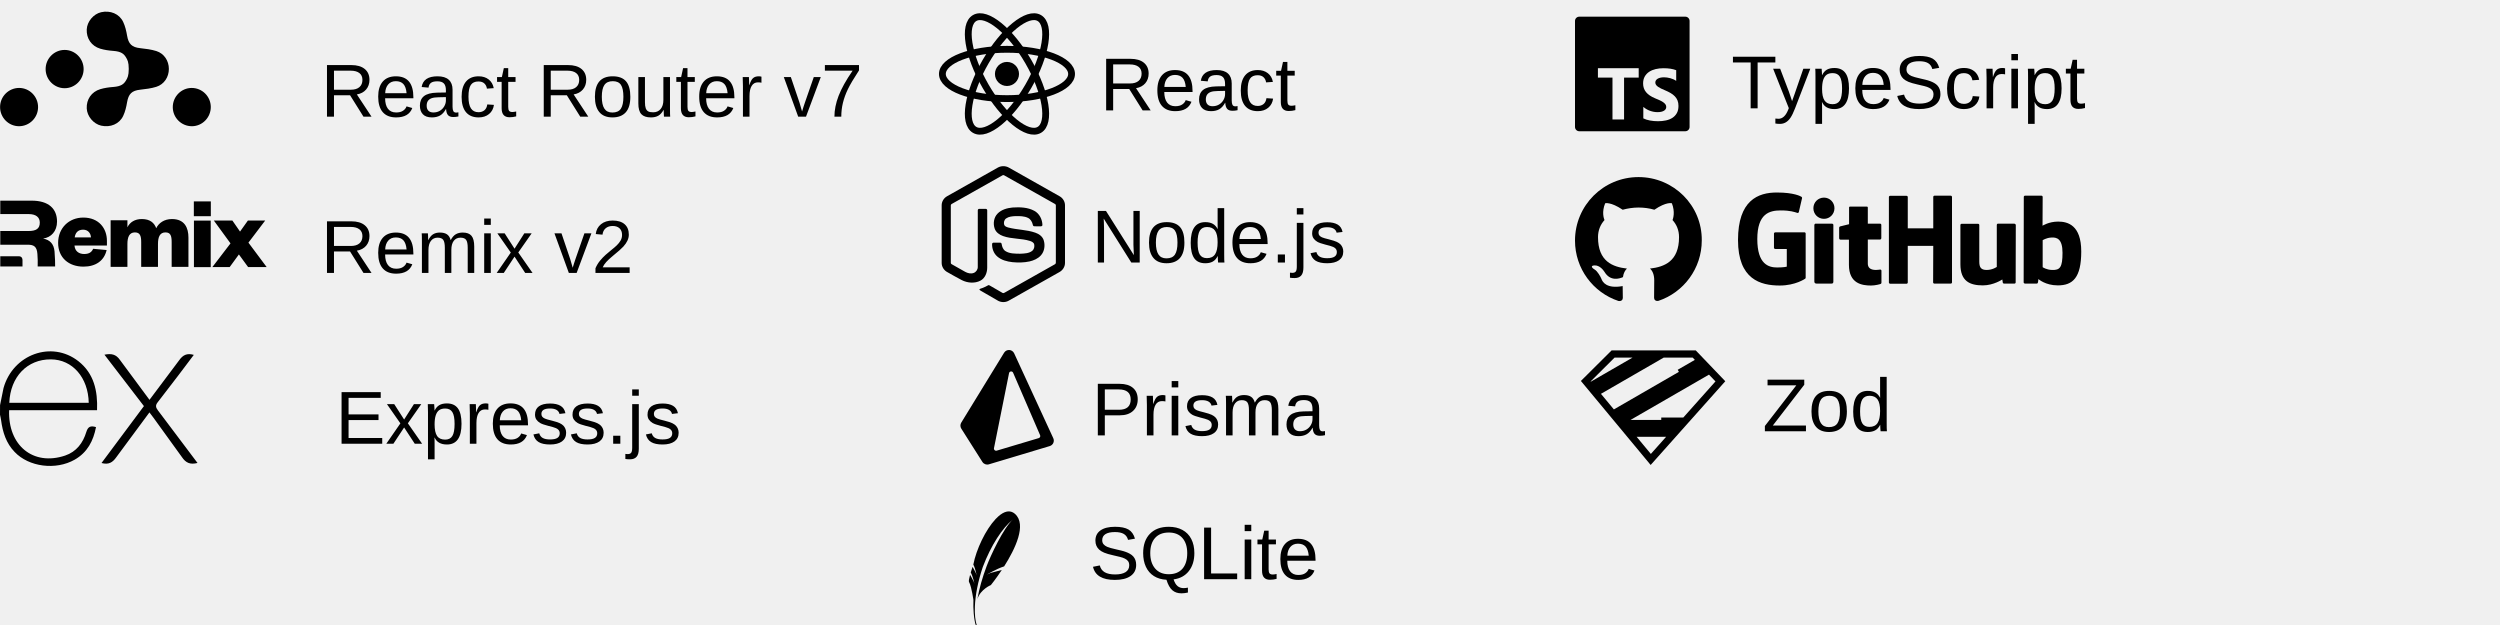
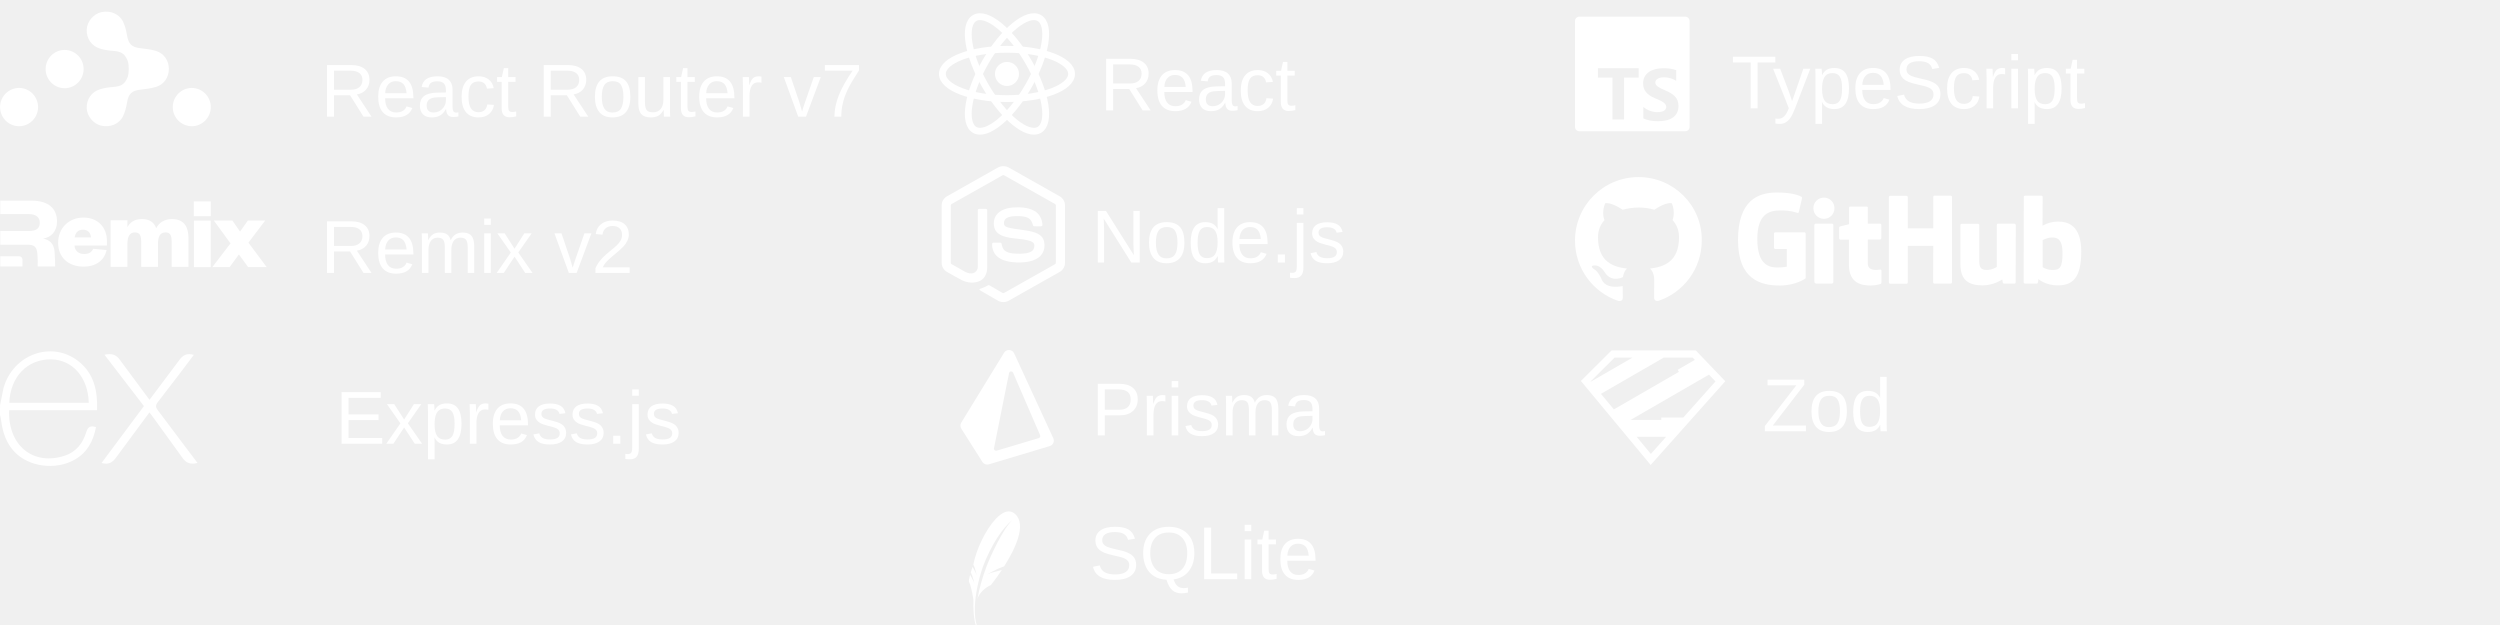
<svg xmlns="http://www.w3.org/2000/svg" width="1200" height="300" viewBox="0 0 1200 300">
  <g id="zod-dark">
-     <path id="Path" fill="#000000" stroke="none" d="M 813.951 168.184 L 828.135 182.995 L 794.987 220.186 L 792.316 223.184 L 758.83 182.859 L 773.58 168.184 Z M 763.606 183.2 L 783.63 171.64 L 775.004 171.64 L 763.505 183.082 Z M 798.597 171.64 L 768.454 189.042 L 774.66 196.515 L 805.874 178.493 L 805.296 177.494 L 813.529 172.741 L 812.475 171.64 Z M 820.313 179.824 L 782.674 201.557 L 797.404 201.557 L 797.404 200.402 L 807.993 200.402 L 823.431 183.082 Z M 799.726 209.678 L 785.593 209.678 L 792.408 217.888 Z" />
-     <text id="Zod" xml:space="preserve" x="846" y="207" font-family="Arial" font-size="36" fill="#000000">Zod</text>
+     <path id="Path" fill="#ffffff" stroke="none" d="M 813.951 168.184 L 828.135 182.995 L 794.987 220.186 L 792.316 223.184 L 758.83 182.859 L 773.58 168.184 Z M 763.606 183.2 L 783.63 171.64 L 775.004 171.64 L 763.505 183.082 Z M 798.597 171.64 L 768.454 189.042 L 774.66 196.515 L 805.874 178.493 L 805.296 177.494 L 813.529 172.741 L 812.475 171.64 Z M 820.313 179.824 L 782.674 201.557 L 797.404 201.557 L 797.404 200.402 L 807.993 200.402 L 823.431 183.082 Z M 799.726 209.678 L 785.593 209.678 L 792.408 217.888 Z" />
+     <text id="Zod" xml:space="preserve" x="846" y="207" font-family="Arial" font-size="36" fill="#ffffff">Zod</text>
  </g>
  <g id="nodejs-dark">
-     <path id="path1" fill="#000000" stroke="none" d="M 478.929 80.459 C 480.547 79.533 482.654 79.529 484.27 80.459 C 492.401 85.053 500.534 89.641 508.664 94.237 C 510.193 95.099 511.215 96.801 511.2 98.563 L 511.2 126.204 C 511.212 128.039 510.087 129.782 508.474 130.623 C 500.37 135.192 492.27 139.767 484.167 144.336 C 482.517 145.28 480.367 145.208 478.768 144.186 C 476.338 142.778 473.904 141.376 471.474 139.969 C 470.978 139.673 470.418 139.437 470.067 138.956 C 470.377 138.538 470.931 138.486 471.382 138.304 C 472.396 137.981 473.327 137.464 474.259 136.961 C 474.494 136.8 474.782 136.862 475.008 137.007 C 477.086 138.197 479.145 139.423 481.23 140.603 C 481.675 140.86 482.125 140.518 482.505 140.307 C 490.457 135.812 498.42 131.334 506.372 126.839 C 506.662 126.693 506.834 126.385 506.805 126.061 C 506.811 116.943 506.806 107.823 506.808 98.704 C 506.838 98.34 506.633 97.998 506.298 97.852 C 498.222 93.303 490.15 88.748 482.076 84.199 C 481.789 84.002 481.411 84.001 481.125 84.197 C 473.049 88.748 464.979 93.308 456.904 97.856 C 456.574 98.006 456.353 98.337 456.392 98.704 C 456.393 107.823 456.393 116.943 456.392 126.062 C 456.364 126.385 456.539 126.691 456.831 126.83 C 458.986 128.052 461.144 129.266 463.3 130.483 C 464.514 131.137 466.006 131.525 467.344 131.024 C 468.525 130.6 469.354 129.395 469.331 128.141 C 469.342 119.077 469.325 110.01 469.339 100.946 C 469.309 100.543 469.692 100.211 470.083 100.249 C 471.118 100.242 472.154 100.235 473.19 100.252 C 473.622 100.242 473.92 100.676 473.866 101.08 C 473.862 110.203 473.877 119.326 473.86 128.449 C 473.862 130.88 472.863 133.526 470.614 134.715 C 467.844 136.15 464.419 135.846 461.682 134.47 C 459.313 133.287 457.052 131.891 454.724 130.624 C 453.107 129.787 451.989 128.038 452 126.205 L 452 98.563 C 451.983 96.764 453.046 95.031 454.623 94.183 C 462.726 89.609 470.828 85.034 478.93 80.459" />
-     <path id="path2" fill="#000000" stroke="none" d="M 485.998 99.607 C 489.532 99.379 493.315 99.471 496.495 101.213 C 498.957 102.547 500.323 105.347 500.366 108.082 C 500.297 108.451 499.912 108.655 499.559 108.63 C 498.534 108.628 497.508 108.643 496.483 108.623 C 496.048 108.639 495.795 108.238 495.74 107.853 C 495.446 106.545 494.732 105.248 493.5 104.617 C 491.61 103.67 489.416 103.718 487.355 103.738 C 485.849 103.818 484.23 103.948 482.955 104.833 C 481.977 105.504 481.678 106.858 482.028 107.948 C 482.358 108.731 483.261 108.983 484 109.216 C 488.26 110.33 492.773 110.219 496.95 111.685 C 498.679 112.282 500.372 113.444 500.963 115.255 C 501.738 117.682 501.398 120.583 499.672 122.532 C 498.272 124.135 496.232 125.007 494.198 125.482 C 491.491 126.085 488.683 126.1 485.935 125.833 C 483.35 125.538 480.661 124.859 478.666 123.098 C 476.961 121.617 476.127 119.309 476.21 117.082 C 476.23 116.705 476.605 116.443 476.965 116.474 C 477.998 116.466 479.03 116.463 480.062 116.476 C 480.475 116.446 480.781 116.802 480.802 117.191 C 480.992 118.438 481.461 119.747 482.549 120.486 C 484.647 121.84 487.28 121.748 489.683 121.785 C 491.674 121.697 493.909 121.671 495.533 120.355 C 496.39 119.604 496.644 118.349 496.412 117.268 C 496.162 116.356 495.207 115.931 494.388 115.654 C 490.184 114.323 485.62 114.806 481.457 113.302 C 479.767 112.705 478.132 111.575 477.482 109.838 C 476.576 107.381 476.992 104.341 478.899 102.458 C 480.76 100.586 483.445 99.864 485.998 99.606" />
-     <text id="Nodejs" xml:space="preserve" x="524" y="126" font-family="Arial" font-size="36" fill="#000000">Node.js</text>
+     <path id="path1" fill="#ffffff" stroke="none" d="M 478.929 80.459 C 480.547 79.533 482.654 79.529 484.27 80.459 C 492.401 85.053 500.534 89.641 508.664 94.237 C 510.193 95.099 511.215 96.801 511.2 98.563 L 511.2 126.204 C 511.212 128.039 510.087 129.782 508.474 130.623 C 500.37 135.192 492.27 139.767 484.167 144.336 C 482.517 145.28 480.367 145.208 478.768 144.186 C 476.338 142.778 473.904 141.376 471.474 139.969 C 470.978 139.673 470.418 139.437 470.067 138.956 C 470.377 138.538 470.931 138.486 471.382 138.304 C 472.396 137.981 473.327 137.464 474.259 136.961 C 474.494 136.8 474.782 136.862 475.008 137.007 C 477.086 138.197 479.145 139.423 481.23 140.603 C 481.675 140.86 482.125 140.518 482.505 140.307 C 490.457 135.812 498.42 131.334 506.372 126.839 C 506.662 126.693 506.834 126.385 506.805 126.061 C 506.811 116.943 506.806 107.823 506.808 98.704 C 506.838 98.34 506.633 97.998 506.298 97.852 C 498.222 93.303 490.15 88.748 482.076 84.199 C 481.789 84.002 481.411 84.001 481.125 84.197 C 473.049 88.748 464.979 93.308 456.904 97.856 C 456.574 98.006 456.353 98.337 456.392 98.704 C 456.393 107.823 456.393 116.943 456.392 126.062 C 456.364 126.385 456.539 126.691 456.831 126.83 C 458.986 128.052 461.144 129.266 463.3 130.483 C 464.514 131.137 466.006 131.525 467.344 131.024 C 468.525 130.6 469.354 129.395 469.331 128.141 C 469.342 119.077 469.325 110.01 469.339 100.946 C 469.309 100.543 469.692 100.211 470.083 100.249 C 471.118 100.242 472.154 100.235 473.19 100.252 C 473.622 100.242 473.92 100.676 473.866 101.08 C 473.862 110.203 473.877 119.326 473.86 128.449 C 473.862 130.88 472.863 133.526 470.614 134.715 C 467.844 136.15 464.419 135.846 461.682 134.47 C 459.313 133.287 457.052 131.891 454.724 130.624 C 453.107 129.787 451.989 128.038 452 126.205 L 452 98.563 C 451.983 96.764 453.046 95.031 454.623 94.183 C 462.726 89.609 470.828 85.034 478.93 80.459" />
+     <path id="path2" fill="#ffffff" stroke="none" d="M 485.998 99.607 C 489.532 99.379 493.315 99.471 496.495 101.213 C 498.957 102.547 500.323 105.347 500.366 108.082 C 500.297 108.451 499.912 108.655 499.559 108.63 C 498.534 108.628 497.508 108.643 496.483 108.623 C 496.048 108.639 495.795 108.238 495.74 107.853 C 495.446 106.545 494.732 105.248 493.5 104.617 C 491.61 103.67 489.416 103.718 487.355 103.738 C 485.849 103.818 484.23 103.948 482.955 104.833 C 481.977 105.504 481.678 106.858 482.028 107.948 C 482.358 108.731 483.261 108.983 484 109.216 C 488.26 110.33 492.773 110.219 496.95 111.685 C 498.679 112.282 500.372 113.444 500.963 115.255 C 501.738 117.682 501.398 120.583 499.672 122.532 C 498.272 124.135 496.232 125.007 494.198 125.482 C 491.491 126.085 488.683 126.1 485.935 125.833 C 483.35 125.538 480.661 124.859 478.666 123.098 C 476.961 121.617 476.127 119.309 476.21 117.082 C 476.23 116.705 476.605 116.443 476.965 116.474 C 477.998 116.466 479.03 116.463 480.062 116.476 C 480.475 116.446 480.781 116.802 480.802 117.191 C 480.992 118.438 481.461 119.747 482.549 120.486 C 484.647 121.84 487.28 121.748 489.683 121.785 C 491.674 121.697 493.909 121.671 495.533 120.355 C 496.39 119.604 496.644 118.349 496.412 117.268 C 496.162 116.356 495.207 115.931 494.388 115.654 C 490.184 114.323 485.62 114.806 481.457 113.302 C 479.767 112.705 478.132 111.575 477.482 109.838 C 476.576 107.381 476.992 104.341 478.899 102.458 C 480.76 100.586 483.445 99.864 485.998 99.606" />
+     <text id="Nodejs" xml:space="preserve" x="524" y="126" font-family="Arial" font-size="36" fill="#ffffff">Node.js</text>
  </g>
  <g id="expressjs-dark">
-     <path id="path3" fill="#000000" stroke="none" d="M 94.803 222.223 C 91.355 223.101 89.222 222.261 87.307 219.386 L 73.698 200.558 L 71.731 197.951 L 55.837 219.451 C 54.019 222.039 52.116 223.165 48.727 222.246 L 69.081 194.927 L 50.13 170.25 C 53.389 169.616 55.641 169.938 57.641 172.857 L 71.756 191.92 L 85.976 172.959 C 87.799 170.371 89.758 169.389 93.028 170.341 L 85.681 180.084 L 75.726 193.045 C 74.541 194.527 74.704 195.538 75.793 196.97 Z M 0.022 194.471 L 1.688 186.28 C 6.222 170.075 24.797 163.342 37.606 173.356 C 45.094 179.243 46.954 187.576 46.583 196.908 L 4.385 196.908 C 3.751 213.706 15.842 223.845 31.255 218.671 C 36.662 216.853 39.846 212.62 41.439 207.325 C 42.25 204.67 43.587 204.255 46.083 205.014 C 44.809 211.639 41.935 217.172 35.863 220.635 C 26.789 225.818 13.835 224.141 7.021 216.938 C 2.963 212.758 1.286 207.462 0.534 201.796 C 0.415 200.859 0.178 199.967 -0 199.07 C 0.015 197.537 0.022 196.004 0.022 194.471 M 4.462 193.345 L 42.595 193.345 C 42.346 181.199 34.784 172.57 24.45 172.496 C 13.102 172.408 4.955 180.829 4.462 193.345 M 4.462 193.345" />
-     <text id="Expressjs" xml:space="preserve" x="161" y="213" font-family="Arial" font-size="36" fill="#000000">Express.js</text>
+     <path id="path3" fill="#ffffff" stroke="none" d="M 94.803 222.223 C 91.355 223.101 89.222 222.261 87.307 219.386 L 73.698 200.558 L 71.731 197.951 L 55.837 219.451 C 54.019 222.039 52.116 223.165 48.727 222.246 L 69.081 194.927 L 50.13 170.25 C 53.389 169.616 55.641 169.938 57.641 172.857 L 71.756 191.92 L 85.976 172.959 C 87.799 170.371 89.758 169.389 93.028 170.341 L 85.681 180.084 L 75.726 193.045 C 74.541 194.527 74.704 195.538 75.793 196.97 Z M 0.022 194.471 L 1.688 186.28 C 6.222 170.075 24.797 163.342 37.606 173.356 C 45.094 179.243 46.954 187.576 46.583 196.908 L 4.385 196.908 C 3.751 213.706 15.842 223.845 31.255 218.671 C 36.662 216.853 39.846 212.62 41.439 207.325 C 42.25 204.67 43.587 204.255 46.083 205.014 C 44.809 211.639 41.935 217.172 35.863 220.635 C 26.789 225.818 13.835 224.141 7.021 216.938 C 2.963 212.758 1.286 207.462 0.534 201.796 C 0.415 200.859 0.178 199.967 -0 199.07 C 0.015 197.537 0.022 196.004 0.022 194.471 M 4.462 193.345 L 42.595 193.345 C 42.346 181.199 34.784 172.57 24.45 172.496 C 13.102 172.408 4.955 180.829 4.462 193.345 M 4.462 193.345" />
+     <text id="Expressjs" xml:space="preserve" x="161" y="213" font-family="Arial" font-size="36" fill="#ffffff">Express.js</text>
  </g>
  <g id="reactjs-color">
    <g id="reactjs-dark">
      <g id="reactjs">
-         <path id="path4" fill="#000000" stroke="none" d="M 483.35 41.278 C 486.541 41.278 489.128 38.691 489.128 35.5 C 489.128 32.309 486.541 29.722 483.35 29.722 C 480.159 29.722 477.572 32.309 477.572 35.5 C 477.572 38.691 480.159 41.278 483.35 41.278" />
-         <path id="path5" fill="none" stroke="#000000" stroke-width="3.277" d="M 483.35 47.337 C 500.472 47.337 514.353 42.037 514.353 35.5 C 514.353 28.963 500.472 23.662 483.35 23.662 C 466.227 23.662 452.347 28.962 452.347 35.5 C 452.347 42.038 466.227 47.337 483.35 47.337 Z" />
-         <path id="path6" fill="none" stroke="#000000" stroke-width="3.277" d="M 473.098 41.419 C 481.659 56.247 493.19 65.618 498.851 62.349 C 504.514 59.08 502.163 44.41 493.602 29.581 C 485.04 14.753 473.509 5.382 467.848 8.651 C 462.186 11.92 464.537 26.59 473.098 41.419 Z" />
-         <path id="path7" fill="none" stroke="#000000" stroke-width="3.277" d="M 473.098 29.582 C 464.537 44.41 462.186 59.08 467.849 62.35 C 473.51 65.618 485.04 56.247 493.601 41.419 C 502.163 26.59 504.513 11.92 498.851 8.651 C 493.19 5.382 481.659 14.752 473.098 29.581 Z" />
+         <path id="path4" fill="#ffffff" stroke="none" d="M 483.35 41.278 C 486.541 41.278 489.128 38.691 489.128 35.5 C 489.128 32.309 486.541 29.722 483.35 29.722 C 480.159 29.722 477.572 32.309 477.572 35.5 C 477.572 38.691 480.159 41.278 483.35 41.278" />
+         <path id="path5" fill="none" stroke="#ffffff" stroke-width="3.277" d="M 483.35 47.337 C 500.472 47.337 514.353 42.037 514.353 35.5 C 514.353 28.963 500.472 23.662 483.35 23.662 C 466.227 23.662 452.347 28.962 452.347 35.5 C 452.347 42.038 466.227 47.337 483.35 47.337 Z" />
+         <path id="path6" fill="none" stroke="#ffffff" stroke-width="3.277" d="M 473.098 41.419 C 481.659 56.247 493.19 65.618 498.851 62.349 C 504.514 59.08 502.163 44.41 493.602 29.581 C 485.04 14.753 473.509 5.382 467.848 8.651 C 462.186 11.92 464.537 26.59 473.098 41.419 Z" />
+         <path id="path7" fill="none" stroke="#ffffff" stroke-width="3.277" d="M 473.098 29.582 C 464.537 44.41 462.186 59.08 467.849 62.35 C 473.51 65.618 485.04 56.247 493.601 41.419 C 502.163 26.59 504.513 11.92 498.851 8.651 C 493.19 5.382 481.659 14.752 473.098 29.581 Z" />
      </g>
-       <text id="React" xml:space="preserve" x="528" y="53" font-family="Arial" font-size="36" fill="#000000">React</text>
+       <text id="React" xml:space="preserve" x="528" y="53" font-family="Arial" font-size="36" fill="#ffffff">React</text>
    </g>
  </g>
  <g id="reactrouter-color">
    <g id="reactrouter">
-       <path id="path8" fill="#000000" stroke="none" d="M 31.02 42.344 C 25.995 42.344 21.9 38.215 21.9 33.155 C 21.9 28.095 25.996 23.966 31.02 23.966 C 36.045 23.966 40.14 28.094 40.14 33.155 C 40.14 38.212 36.041 42.344 31.02 42.344 M 9.122 60.587 C 4.105 60.577 0.019 56.43 0.034 51.37 C 0.04 46.315 4.133 42.219 9.187 42.209 C 14.208 42.22 18.292 46.366 18.274 51.431 C 18.264 56.482 14.173 60.575 9.122 60.587 M 92.126 60.587 C 87.073 60.597 82.962 56.52 82.933 51.467 C 82.907 46.399 86.974 42.238 91.988 42.213 C 97.038 42.205 101.146 46.28 101.177 51.33 C 101.205 56.394 97.135 60.558 92.125 60.588" />
-       <path id="path9" fill="#000000" stroke="none" d="M 75.031 24.5 C 72.551 23.727 69.902 23.405 67.302 23.123 C 63.283 22.688 61.682 21.121 61.001 17.093 C 60.619 14.845 60.084 12.539 59.112 10.497 C 57.257 6.611 52.912 4.868 48.548 5.862 C 44.862 6.705 41.8 10.373 41.63 14.14 C 41.435 18.434 43.893 22.104 48.115 23.369 C 50.121 23.973 52.254 24.272 54.347 24.428 C 58.19 24.706 59.473 25.852 60.51 27.602 C 61.168 28.708 61.801 29.797 61.801 33.086 C 61.801 36.379 61.161 37.466 60.51 38.569 C 59.473 40.319 58.189 41.462 54.347 41.747 C 52.25 41.899 50.118 42.202 48.115 42.806 C 43.893 44.075 41.435 47.737 41.63 52.038 C 41.8 55.801 44.866 59.47 48.548 60.312 C 52.912 61.31 57.257 59.564 59.112 55.678 C 60.088 53.639 60.619 51.329 61.002 49.081 C 61.685 45.055 63.286 43.489 67.303 43.053 C 69.905 42.769 72.551 42.445 75.03 41.671 C 78.793 40.496 81.057 36.986 81.057 33.086 C 81.057 29.189 78.794 25.682 75.03 24.5" />
+       <path id="path8" fill="#ffffff" stroke="none" d="M 31.02 42.344 C 25.995 42.344 21.9 38.215 21.9 33.155 C 21.9 28.095 25.996 23.966 31.02 23.966 C 36.045 23.966 40.14 28.094 40.14 33.155 C 40.14 38.212 36.041 42.344 31.02 42.344 M 9.122 60.587 C 4.105 60.577 0.019 56.43 0.034 51.37 C 0.04 46.315 4.133 42.219 9.187 42.209 C 14.208 42.22 18.292 46.366 18.274 51.431 C 18.264 56.482 14.173 60.575 9.122 60.587 M 92.126 60.587 C 87.073 60.597 82.962 56.52 82.933 51.467 C 82.907 46.399 86.974 42.238 91.988 42.213 C 97.038 42.205 101.146 46.28 101.177 51.33 C 101.205 56.394 97.135 60.558 92.125 60.588" />
+       <path id="path9" fill="#ffffff" stroke="none" d="M 75.031 24.5 C 72.551 23.727 69.902 23.405 67.302 23.123 C 63.283 22.688 61.682 21.121 61.001 17.093 C 60.619 14.845 60.084 12.539 59.112 10.497 C 57.257 6.611 52.912 4.868 48.548 5.862 C 44.862 6.705 41.8 10.373 41.63 14.14 C 41.435 18.434 43.893 22.104 48.115 23.369 C 50.121 23.973 52.254 24.272 54.347 24.428 C 58.19 24.706 59.473 25.852 60.51 27.602 C 61.168 28.708 61.801 29.797 61.801 33.086 C 61.801 36.379 61.161 37.466 60.51 38.569 C 59.473 40.319 58.189 41.462 54.347 41.747 C 52.25 41.899 50.118 42.202 48.115 42.806 C 43.893 44.075 41.435 47.737 41.63 52.038 C 41.8 55.801 44.866 59.47 48.548 60.312 C 52.912 61.31 57.257 59.564 59.112 55.678 C 60.088 53.639 60.619 51.329 61.002 49.081 C 61.685 45.055 63.286 43.489 67.303 43.053 C 69.905 42.769 72.551 42.445 75.03 41.671 C 78.793 40.496 81.057 36.986 81.057 33.086 C 81.057 29.189 78.794 25.682 75.03 24.5" />
    </g>
-     <text id="React-Router-v7" xml:space="preserve" x="154" y="56" font-family="Arial" font-size="36" fill="#000000">React Router v7</text>
+     <text id="React-Router-v7" xml:space="preserve" x="154" y="56" font-family="Arial" font-size="36" fill="#ffffff">React Router v7</text>
  </g>
  <g id="Remix-Group">
    <clipPath id="clipPath1">
      <path d="M 0.134 96.315 L 128 96.315 L 128 128.239 L 0.134 128.239 Z" />
    </clipPath>
    <g id="remix-dark" clip-path="url(#clipPath1)">
-       <path id="path10" fill="#000000" fill-rule="evenodd" stroke="none" d="M 26.178 120.678 C 26.46 124.328 26.46 126.039 26.46 127.907 L 18.08 127.907 C 18.08 127.5 18.087 127.128 18.094 126.75 C 18.117 125.577 18.141 124.354 17.952 121.884 C 17.703 118.267 16.157 117.463 13.315 117.463 L 0.134 117.463 L 0.134 110.883 L 13.714 110.883 C 17.304 110.883 19.099 109.782 19.099 106.869 C 19.099 104.307 17.304 102.755 13.714 102.755 L 0.134 102.755 L 0.134 96.315 L 15.21 96.315 C 23.337 96.315 27.375 100.183 27.375 106.362 C 27.375 110.983 24.533 113.997 20.694 114.499 C 23.935 115.153 25.829 117.011 26.178 120.678" />
-       <path id="path11" fill="#000000" stroke="none" d="M 0.134 127.907 L 0.134 123.001 L 8.996 123.001 C 10.476 123.001 10.797 124.108 10.797 124.767 L 10.797 127.907 Z M 127.304 105.845 L 118.998 105.845 L 115.217 111.157 L 111.537 105.845 L 102.634 105.845 L 110.642 116.82 L 101.937 128.195 L 110.244 128.195 L 114.67 122.132 L 119.097 128.195 L 128 128.195 L 119.246 116.469 Z M 74.985 109.549 C 74.04 106.943 72.001 105.139 68.071 105.139 C 64.739 105.139 62.351 106.643 61.158 109.098 L 61.158 105.741 L 53.1 105.741 L 53.1 128.09 L 61.158 128.09 L 61.158 117.116 C 61.158 113.759 62.103 111.554 64.739 111.554 C 67.176 111.554 67.773 113.157 67.773 116.214 L 67.773 128.09 L 75.83 128.09 L 75.83 117.116 C 75.83 113.759 76.726 111.554 79.411 111.554 C 81.849 111.554 82.396 113.157 82.396 116.214 L 82.396 128.09 L 90.453 128.09 L 90.453 114.059 C 90.453 109.399 88.663 105.139 82.545 105.139 C 78.815 105.139 76.179 107.043 74.985 109.549 M 44.71 119.417 C 43.964 121.171 42.571 121.922 40.383 121.922 C 37.946 121.922 35.956 120.62 35.757 117.863 L 51.325 117.863 L 51.325 115.608 C 51.325 109.545 47.396 104.433 39.985 104.433 C 33.071 104.433 27.899 109.495 27.899 116.56 C 27.899 123.676 32.972 127.986 40.084 127.986 C 45.953 127.986 50.032 125.129 51.176 120.018 Z M 35.857 113.955 C 36.155 111.85 37.299 110.246 39.885 110.246 C 42.273 110.246 43.566 111.95 43.665 113.955 Z M 93.089 105.889 L 93.089 128.239 L 101.146 128.239 L 101.146 105.889 Z M 93.039 103.784 L 101.196 103.784 L 101.196 96.668 L 93.039 96.668 Z" />
+       <path id="path10" fill="#ffffff" fill-rule="evenodd" stroke="none" d="M 26.178 120.678 C 26.46 124.328 26.46 126.039 26.46 127.907 L 18.08 127.907 C 18.08 127.5 18.087 127.128 18.094 126.75 C 18.117 125.577 18.141 124.354 17.952 121.884 C 17.703 118.267 16.157 117.463 13.315 117.463 L 0.134 117.463 L 0.134 110.883 L 13.714 110.883 C 17.304 110.883 19.099 109.782 19.099 106.869 C 19.099 104.307 17.304 102.755 13.714 102.755 L 0.134 102.755 L 0.134 96.315 L 15.21 96.315 C 23.337 96.315 27.375 100.183 27.375 106.362 C 27.375 110.983 24.533 113.997 20.694 114.499 C 23.935 115.153 25.829 117.011 26.178 120.678" />
+       <path id="path11" fill="#ffffff" stroke="none" d="M 0.134 127.907 L 0.134 123.001 L 8.996 123.001 C 10.476 123.001 10.797 124.108 10.797 124.767 L 10.797 127.907 Z M 127.304 105.845 L 118.998 105.845 L 115.217 111.157 L 111.537 105.845 L 102.634 105.845 L 110.642 116.82 L 101.937 128.195 L 110.244 128.195 L 114.67 122.132 L 119.097 128.195 L 128 128.195 L 119.246 116.469 Z M 74.985 109.549 C 74.04 106.943 72.001 105.139 68.071 105.139 C 64.739 105.139 62.351 106.643 61.158 109.098 L 61.158 105.741 L 53.1 105.741 L 53.1 128.09 L 61.158 128.09 L 61.158 117.116 C 61.158 113.759 62.103 111.554 64.739 111.554 C 67.176 111.554 67.773 113.157 67.773 116.214 L 67.773 128.09 L 75.83 128.09 L 75.83 117.116 C 75.83 113.759 76.726 111.554 79.411 111.554 C 81.849 111.554 82.396 113.157 82.396 116.214 L 82.396 128.09 L 90.453 128.09 L 90.453 114.059 C 90.453 109.399 88.663 105.139 82.545 105.139 C 78.815 105.139 76.179 107.043 74.985 109.549 M 44.71 119.417 C 43.964 121.171 42.571 121.922 40.383 121.922 C 37.946 121.922 35.956 120.62 35.757 117.863 L 51.325 117.863 L 51.325 115.608 C 51.325 109.545 47.396 104.433 39.985 104.433 C 33.071 104.433 27.899 109.495 27.899 116.56 C 27.899 123.676 32.972 127.986 40.084 127.986 C 45.953 127.986 50.032 125.129 51.176 120.018 Z M 35.857 113.955 C 36.155 111.85 37.299 110.246 39.885 110.246 C 42.273 110.246 43.566 111.95 43.665 113.955 Z M 93.089 105.889 L 93.089 128.239 L 101.146 128.239 L 101.146 105.889 Z M 93.039 103.784 L 101.196 103.784 L 101.196 96.668 L 93.039 96.668 Z" />
    </g>
-     <text id="Remix-v2" xml:space="preserve" x="154" y="131" font-family="Arial" font-size="36" fill="#000000">Remix v2</text>
+     <text id="Remix-v2" xml:space="preserve" x="154" y="131" font-family="Arial" font-size="36" fill="#ffffff">Remix v2</text>
  </g>
  <g id="GitHubLockupDark">
-     <path id="path12" fill="#000000" stroke="none" d="M 786.491 85 C 769.625 85 756 98.625 756 115.491 C 756 128.983 764.731 140.426 776.834 144.46 C 778.355 144.725 778.951 143.799 778.951 143.005 C 778.951 142.278 778.885 139.897 778.885 137.317 C 771.212 138.706 769.228 135.465 768.633 133.746 C 768.302 132.886 766.781 130.174 765.524 129.446 C 764.466 128.851 762.945 127.462 765.458 127.396 C 767.839 127.33 769.559 129.579 770.154 130.505 C 772.932 135.134 777.297 133.812 779.017 133.018 C 779.281 131.034 780.075 129.711 780.935 128.917 C 774.122 128.124 767.045 125.544 767.045 113.837 C 767.045 110.53 768.236 107.752 770.154 105.636 C 769.823 104.842 768.765 101.734 770.485 97.567 C 770.485 97.567 773.064 96.773 778.885 100.675 C 781.332 100.014 783.911 99.617 786.491 99.617 C 789.07 99.617 791.65 99.948 794.097 100.675 C 799.917 96.707 802.497 97.567 802.497 97.567 C 804.15 101.734 803.092 104.908 802.827 105.636 C 804.745 107.752 805.936 110.464 805.936 113.837 C 805.936 125.544 798.793 128.124 791.98 128.917 C 793.105 129.843 794.031 131.695 794.031 134.539 C 794.031 138.64 793.965 141.881 793.965 142.939 C 793.965 143.733 794.56 144.725 796.081 144.394 C 808.119 140.36 816.849 128.917 816.849 115.425 C 817.048 98.625 803.357 85 786.491 85 Z" />
-     <path id="path13" fill="#000000" stroke="none" d="M 902.567 129.38 L 902.501 129.38 C 902.567 129.38 902.567 129.38 902.567 129.38 L 902.567 129.38 L 902.567 129.38 Z M 902.567 129.38 C 902.237 129.38 901.377 129.579 900.451 129.579 C 897.541 129.579 896.548 128.256 896.548 126.536 L 896.548 114.962 L 902.435 114.962 C 902.766 114.962 903.03 114.697 903.03 114.234 L 903.03 107.951 C 903.03 107.62 902.766 107.355 902.435 107.355 L 896.548 107.355 L 896.548 99.617 C 896.548 99.352 896.35 99.154 896.019 99.154 L 888.082 99.154 C 887.752 99.154 887.553 99.352 887.553 99.617 L 887.553 107.62 C 887.553 107.62 883.519 108.612 883.254 108.678 C 882.99 108.744 882.791 109.009 882.791 109.274 L 882.791 114.3 C 882.791 114.697 883.056 115.028 883.387 115.028 L 887.487 115.028 L 887.487 127.131 C 887.487 136.127 893.771 137.053 898.07 137.053 C 900.054 137.053 902.369 136.457 902.766 136.259 C 902.964 136.193 903.096 135.928 903.096 135.664 L 903.096 130.108 C 903.162 129.711 902.898 129.446 902.567 129.38 Z M 990.005 121.311 C 990.005 114.631 987.293 113.771 984.449 114.036 C 982.266 114.168 980.481 115.292 980.481 115.292 L 980.481 128.256 C 980.481 128.256 982.266 129.513 984.978 129.579 C 988.814 129.711 990.005 128.322 990.005 121.311 Z M 999 120.716 C 999 133.349 994.899 136.986 987.756 136.986 C 981.737 136.986 978.43 133.944 978.43 133.944 C 978.43 133.944 978.298 135.664 978.1 135.862 C 977.967 136.06 977.835 136.127 977.57 136.127 L 972.081 136.127 C 971.684 136.127 971.353 135.862 971.353 135.531 L 971.419 94.524 C 971.419 94.194 971.684 93.929 972.015 93.929 L 979.885 93.929 C 980.216 93.929 980.481 94.194 980.481 94.524 L 980.415 108.348 C 980.415 108.348 983.457 106.363 987.888 106.363 L 987.955 106.363 C 992.452 106.363 999 108.017 999 120.716 Z M 966.79 107.355 L 959.051 107.355 C 958.654 107.355 958.456 107.62 958.456 108.083 L 958.456 128.124 C 958.456 128.124 956.406 129.579 953.628 129.579 C 950.85 129.579 950.056 128.322 950.056 125.544 L 950.056 108.017 C 950.056 107.686 949.792 107.422 949.461 107.422 L 941.59 107.422 C 941.259 107.422 940.995 107.686 940.995 108.017 L 940.995 126.867 C 940.995 135.002 945.559 136.986 951.776 136.986 C 956.935 136.986 961.102 134.142 961.102 134.142 C 961.102 134.142 961.3 135.597 961.366 135.796 C 961.432 135.994 961.697 136.127 961.961 136.127 L 966.922 136.127 C 967.319 136.127 967.517 135.862 967.517 135.531 L 967.583 107.951 C 967.517 107.686 967.186 107.355 966.79 107.355 Z M 879.352 107.355 L 871.481 107.355 C 871.151 107.355 870.886 107.686 870.886 108.083 L 870.886 135.134 C 870.886 135.862 871.349 136.127 872.01 136.127 L 879.087 136.127 C 879.815 136.127 880.013 135.796 880.013 135.134 L 880.013 107.951 C 880.013 107.62 879.683 107.355 879.352 107.355 Z M 875.516 94.855 C 872.672 94.855 870.423 97.104 870.423 99.948 C 870.423 102.792 872.672 105.041 875.516 105.041 C 878.294 105.041 880.542 102.792 880.542 99.948 C 880.542 97.104 878.294 94.855 875.516 94.855 Z M 936.365 93.929 L 928.56 93.929 C 928.23 93.929 927.965 94.194 927.965 94.524 L 927.965 109.604 L 915.729 109.604 L 915.729 94.59 C 915.729 94.26 915.465 93.995 915.134 93.995 L 907.263 93.995 C 906.932 93.995 906.668 94.26 906.668 94.59 L 906.668 135.597 C 906.668 135.928 906.999 136.193 907.263 136.193 L 915.134 136.193 C 915.465 136.193 915.729 135.928 915.729 135.597 L 915.729 118.004 L 927.965 118.004 L 927.899 135.531 C 927.899 135.862 928.164 136.127 928.494 136.127 L 936.365 136.127 C 936.696 136.127 936.96 135.862 936.96 135.531 L 936.96 94.524 C 936.96 94.26 936.696 93.929 936.365 93.929 Z M 866.719 112.118 L 866.719 133.283 C 866.719 133.415 866.653 133.679 866.521 133.746 C 866.521 133.746 861.891 137.053 854.285 137.053 C 845.091 137.053 834.244 134.142 834.244 115.226 C 834.244 96.244 843.768 92.342 853.028 92.408 C 861.097 92.408 864.338 94.194 864.801 94.524 C 864.933 94.723 864.999 94.855 864.999 95.053 L 863.478 101.601 C 863.478 101.932 863.148 102.329 862.751 102.197 C 861.428 101.8 859.444 101.006 854.748 101.006 C 849.324 101.006 843.504 102.527 843.504 114.763 C 843.504 126.999 849.06 128.388 853.028 128.388 C 856.401 128.388 857.658 127.991 857.658 127.991 L 857.658 119.525 L 852.234 119.525 C 851.838 119.525 851.507 119.261 851.507 118.93 L 851.507 112.118 C 851.507 111.787 851.771 111.522 852.234 111.522 L 866.058 111.522 C 866.455 111.456 866.719 111.787 866.719 112.118 Z" />
+     <path id="path12" fill="#ffffff" stroke="none" d="M 786.491 85 C 769.625 85 756 98.625 756 115.491 C 756 128.983 764.731 140.426 776.834 144.46 C 778.355 144.725 778.951 143.799 778.951 143.005 C 778.951 142.278 778.885 139.897 778.885 137.317 C 771.212 138.706 769.228 135.465 768.633 133.746 C 768.302 132.886 766.781 130.174 765.524 129.446 C 764.466 128.851 762.945 127.462 765.458 127.396 C 767.839 127.33 769.559 129.579 770.154 130.505 C 772.932 135.134 777.297 133.812 779.017 133.018 C 779.281 131.034 780.075 129.711 780.935 128.917 C 774.122 128.124 767.045 125.544 767.045 113.837 C 767.045 110.53 768.236 107.752 770.154 105.636 C 769.823 104.842 768.765 101.734 770.485 97.567 C 770.485 97.567 773.064 96.773 778.885 100.675 C 781.332 100.014 783.911 99.617 786.491 99.617 C 789.07 99.617 791.65 99.948 794.097 100.675 C 799.917 96.707 802.497 97.567 802.497 97.567 C 804.15 101.734 803.092 104.908 802.827 105.636 C 804.745 107.752 805.936 110.464 805.936 113.837 C 805.936 125.544 798.793 128.124 791.98 128.917 C 793.105 129.843 794.031 131.695 794.031 134.539 C 794.031 138.64 793.965 141.881 793.965 142.939 C 793.965 143.733 794.56 144.725 796.081 144.394 C 808.119 140.36 816.849 128.917 816.849 115.425 C 817.048 98.625 803.357 85 786.491 85 Z" />
+     <path id="path13" fill="#ffffff" stroke="none" d="M 902.567 129.38 L 902.501 129.38 C 902.567 129.38 902.567 129.38 902.567 129.38 L 902.567 129.38 L 902.567 129.38 Z M 902.567 129.38 C 902.237 129.38 901.377 129.579 900.451 129.579 C 897.541 129.579 896.548 128.256 896.548 126.536 L 896.548 114.962 L 902.435 114.962 C 902.766 114.962 903.03 114.697 903.03 114.234 L 903.03 107.951 C 903.03 107.62 902.766 107.355 902.435 107.355 L 896.548 107.355 L 896.548 99.617 C 896.548 99.352 896.35 99.154 896.019 99.154 L 888.082 99.154 C 887.752 99.154 887.553 99.352 887.553 99.617 L 887.553 107.62 C 887.553 107.62 883.519 108.612 883.254 108.678 C 882.99 108.744 882.791 109.009 882.791 109.274 L 882.791 114.3 C 882.791 114.697 883.056 115.028 883.387 115.028 L 887.487 115.028 L 887.487 127.131 C 887.487 136.127 893.771 137.053 898.07 137.053 C 900.054 137.053 902.369 136.457 902.766 136.259 C 902.964 136.193 903.096 135.928 903.096 135.664 L 903.096 130.108 C 903.162 129.711 902.898 129.446 902.567 129.38 Z M 990.005 121.311 C 990.005 114.631 987.293 113.771 984.449 114.036 C 982.266 114.168 980.481 115.292 980.481 115.292 L 980.481 128.256 C 980.481 128.256 982.266 129.513 984.978 129.579 C 988.814 129.711 990.005 128.322 990.005 121.311 Z M 999 120.716 C 999 133.349 994.899 136.986 987.756 136.986 C 981.737 136.986 978.43 133.944 978.43 133.944 C 978.43 133.944 978.298 135.664 978.1 135.862 C 977.967 136.06 977.835 136.127 977.57 136.127 L 972.081 136.127 C 971.684 136.127 971.353 135.862 971.353 135.531 L 971.419 94.524 C 971.419 94.194 971.684 93.929 972.015 93.929 L 979.885 93.929 C 980.216 93.929 980.481 94.194 980.481 94.524 L 980.415 108.348 C 980.415 108.348 983.457 106.363 987.888 106.363 L 987.955 106.363 C 992.452 106.363 999 108.017 999 120.716 Z M 966.79 107.355 L 959.051 107.355 C 958.654 107.355 958.456 107.62 958.456 108.083 L 958.456 128.124 C 958.456 128.124 956.406 129.579 953.628 129.579 C 950.85 129.579 950.056 128.322 950.056 125.544 L 950.056 108.017 C 950.056 107.686 949.792 107.422 949.461 107.422 L 941.59 107.422 C 941.259 107.422 940.995 107.686 940.995 108.017 L 940.995 126.867 C 940.995 135.002 945.559 136.986 951.776 136.986 C 956.935 136.986 961.102 134.142 961.102 134.142 C 961.102 134.142 961.3 135.597 961.366 135.796 C 961.432 135.994 961.697 136.127 961.961 136.127 L 966.922 136.127 C 967.319 136.127 967.517 135.862 967.517 135.531 L 967.583 107.951 C 967.517 107.686 967.186 107.355 966.79 107.355 Z M 879.352 107.355 L 871.481 107.355 C 871.151 107.355 870.886 107.686 870.886 108.083 L 870.886 135.134 C 870.886 135.862 871.349 136.127 872.01 136.127 L 879.087 136.127 C 879.815 136.127 880.013 135.796 880.013 135.134 L 880.013 107.951 C 880.013 107.62 879.683 107.355 879.352 107.355 Z M 875.516 94.855 C 872.672 94.855 870.423 97.104 870.423 99.948 C 870.423 102.792 872.672 105.041 875.516 105.041 C 878.294 105.041 880.542 102.792 880.542 99.948 C 880.542 97.104 878.294 94.855 875.516 94.855 Z M 936.365 93.929 L 928.56 93.929 C 928.23 93.929 927.965 94.194 927.965 94.524 L 927.965 109.604 L 915.729 109.604 L 915.729 94.59 C 915.729 94.26 915.465 93.995 915.134 93.995 L 907.263 93.995 C 906.932 93.995 906.668 94.26 906.668 94.59 L 906.668 135.597 C 906.668 135.928 906.999 136.193 907.263 136.193 L 915.134 136.193 C 915.465 136.193 915.729 135.928 915.729 135.597 L 915.729 118.004 L 927.965 118.004 L 927.899 135.531 C 927.899 135.862 928.164 136.127 928.494 136.127 L 936.365 136.127 C 936.696 136.127 936.96 135.862 936.96 135.531 L 936.96 94.524 C 936.96 94.26 936.696 93.929 936.365 93.929 Z M 866.719 112.118 L 866.719 133.283 C 866.719 133.415 866.653 133.679 866.521 133.746 C 866.521 133.746 861.891 137.053 854.285 137.053 C 845.091 137.053 834.244 134.142 834.244 115.226 C 834.244 96.244 843.768 92.342 853.028 92.408 C 861.097 92.408 864.338 94.194 864.801 94.524 C 864.933 94.723 864.999 94.855 864.999 95.053 L 863.478 101.601 C 863.478 101.932 863.148 102.329 862.751 102.197 C 861.428 101.8 859.444 101.006 854.748 101.006 C 849.324 101.006 843.504 102.527 843.504 114.763 C 843.504 126.999 849.06 128.388 853.028 128.388 C 856.401 128.388 857.658 127.991 857.658 127.991 L 857.658 119.525 L 852.234 119.525 C 851.838 119.525 851.507 119.261 851.507 118.93 L 851.507 112.118 C 851.507 111.787 851.771 111.522 852.234 111.522 L 866.058 111.522 C 866.455 111.456 866.719 111.787 866.719 112.118 Z" />
  </g>
  <g id="Prisma-Group">
-     <text id="Prisma" xml:space="preserve" x="524" y="209" font-family="Arial" font-size="36" fill="#000000">Prisma</text>
+     <text id="Prisma" xml:space="preserve" x="524" y="209" font-family="Arial" font-size="36" fill="#ffffff">Prisma</text>
    <g id="Prisma-DarkLogo">
-       <path id="path14" fill="#000000" fill-rule="evenodd" stroke="none" d="M 461.404 202.854 C 460.858 203.745 460.866 204.869 461.426 205.752 L 471.553 221.727 C 472.21 222.764 473.477 223.237 474.653 222.884 L 503.879 214.117 C 505.474 213.638 506.276 211.859 505.579 210.347 L 486.791 169.592 C 485.875 167.605 483.113 167.442 481.969 169.307 L 461.404 202.854 Z M 486.292 178.909 C 485.893 177.985 484.541 178.128 484.343 179.114 L 477.109 215.129 C 476.957 215.889 477.668 216.537 478.41 216.316 L 498.603 210.288 C 499.192 210.112 499.495 209.461 499.252 208.897 L 486.292 178.909 Z" />
+       <path id="path14" fill="#ffffff" fill-rule="evenodd" stroke="none" d="M 461.404 202.854 C 460.858 203.745 460.866 204.869 461.426 205.752 L 471.553 221.727 C 472.21 222.764 473.477 223.237 474.653 222.884 L 503.879 214.117 C 505.474 213.638 506.276 211.859 505.579 210.347 L 486.791 169.592 C 485.875 167.605 483.113 167.442 481.969 169.307 L 461.404 202.854 Z M 486.292 178.909 C 485.893 177.985 484.541 178.128 484.343 179.114 L 477.109 215.129 C 476.957 215.889 477.668 216.537 478.41 216.316 L 498.603 210.288 C 499.192 210.112 499.495 209.461 499.252 208.897 L 486.292 178.909 Z" />
    </g>
  </g>
  <g id="SQLite-Group">
    <g id="sqlite-dark">
-       <path id="path21" fill="#000000" stroke="none" d="M 487.209 246.661 C 484.784 244.552 481.984 245.401 479.16 247.904 L 477.905 249.128 C 473.074 254.262 468.589 263.754 467.195 271.003 C 467.801 272.106 468.165 273.506 468.444 274.639 L 468.626 275.391 L 468.807 276.24 C 468.807 276.24 468.765 276.076 468.589 275.561 L 468.468 275.227 C 468.445 275.166 468.421 275.106 468.395 275.046 C 468.08 274.318 467.207 272.767 466.819 272.094 C 466.515 272.985 466.228 273.882 465.959 274.785 C 467.068 276.809 467.741 280.282 467.741 280.282 C 467.741 280.282 467.68 280.058 467.401 279.27 C 467.159 278.573 465.922 276.421 465.631 275.912 C 465.134 277.755 464.934 279.003 465.116 279.306 C 465.462 279.894 465.795 280.907 466.086 282.022 C 466.54 283.867 466.91 285.732 467.195 287.61 L 467.238 288.125 C 467.157 290.209 467.203 292.296 467.377 294.374 C 467.595 296.999 468.001 299.254 468.529 300.466 L 468.88 300.272 C 468.116 297.896 467.801 294.774 467.941 291.18 C 468.147 285.683 469.413 279.058 471.747 272.148 C 475.687 261.723 481.172 253.359 486.185 249.359 C 481.615 253.48 475.432 266.839 473.577 271.785 C 471.505 277.325 470.038 282.513 469.153 287.501 C 470.68 282.834 475.62 280.834 475.62 280.834 C 475.62 280.834 478.044 277.846 480.869 273.579 L 475.456 275.021 L 473.711 275.797 C 473.711 275.797 478.166 273.082 481.99 271.857 C 487.245 263.578 492.973 251.813 487.203 246.673" />
+       <path id="path21" fill="#ffffff" stroke="none" d="M 487.209 246.661 C 484.784 244.552 481.984 245.401 479.16 247.904 L 477.905 249.128 C 473.074 254.262 468.589 263.754 467.195 271.003 C 467.801 272.106 468.165 273.506 468.444 274.639 L 468.626 275.391 L 468.807 276.24 C 468.807 276.24 468.765 276.076 468.589 275.561 L 468.468 275.227 C 468.445 275.166 468.421 275.106 468.395 275.046 C 468.08 274.318 467.207 272.767 466.819 272.094 C 466.515 272.985 466.228 273.882 465.959 274.785 C 467.068 276.809 467.741 280.282 467.741 280.282 C 467.741 280.282 467.68 280.058 467.401 279.27 C 467.159 278.573 465.922 276.421 465.631 275.912 C 465.134 277.755 464.934 279.003 465.116 279.306 C 465.462 279.894 465.795 280.907 466.086 282.022 C 466.54 283.867 466.91 285.732 467.195 287.61 L 467.238 288.125 C 467.157 290.209 467.203 292.296 467.377 294.374 C 467.595 296.999 468.001 299.254 468.529 300.466 L 468.88 300.272 C 468.116 297.896 467.801 294.774 467.941 291.18 C 468.147 285.683 469.413 279.058 471.747 272.148 C 475.687 261.723 481.172 253.359 486.185 249.359 C 481.615 253.48 475.432 266.839 473.577 271.785 C 471.505 277.325 470.038 282.513 469.153 287.501 C 470.68 282.834 475.62 280.834 475.62 280.834 C 475.62 280.834 478.044 277.846 480.869 273.579 L 475.456 275.021 L 473.711 275.797 C 473.711 275.797 478.166 273.082 481.99 271.857 C 487.245 263.578 492.973 251.813 487.203 246.673" />
    </g>
-     <text id="SQLite" xml:space="preserve" x="523" y="278" font-family="Arial" font-size="36" fill="#000000">SQLite</text>
+     <text id="SQLite" xml:space="preserve" x="523" y="278" font-family="Arial" font-size="36" fill="#ffffff">SQLite</text>
  </g>
  <g id="typescript-dark">
-     <path id="path15" fill="#000000" stroke="none" d="M 758.062 8 L 808.938 8 C 810.077 8 811 8.923 811 10.062 L 811 60.938 C 811 62.077 810.077 63 808.938 63 L 758.062 63 C 756.923 63 756 62.077 756 60.938 L 756 10.062 C 756 8.923 756.923 8 758.062 8 Z M 786.574 37.26 L 786.574 32.749 L 767 32.749 L 767 37.26 L 773.988 37.26 L 773.988 57.345 L 779.551 57.345 L 779.551 37.26 Z M 788.792 56.814 C 789.689 57.272 790.75 57.615 791.975 57.844 C 793.2 58.072 794.491 58.187 795.848 58.187 C 797.171 58.187 798.427 58.061 799.618 57.809 C 800.808 57.558 801.852 57.143 802.749 56.566 C 803.646 55.988 804.356 55.234 804.88 54.302 C 805.403 53.37 805.665 52.217 805.665 50.845 C 805.665 49.85 805.515 48.979 805.216 48.23 C 804.917 47.48 804.486 46.814 803.922 46.231 C 803.359 45.648 802.683 45.125 801.895 44.662 C 801.107 44.199 800.219 43.761 799.229 43.35 C 798.505 43.052 797.855 42.763 797.28 42.483 C 796.705 42.203 796.216 41.917 795.813 41.626 C 795.411 41.334 795.1 41.025 794.882 40.699 C 794.663 40.374 794.554 40.005 794.554 39.593 C 794.554 39.216 794.652 38.876 794.847 38.573 C 795.043 38.269 795.319 38.009 795.676 37.792 C 796.032 37.575 796.469 37.406 796.987 37.286 C 797.504 37.166 798.079 37.106 798.712 37.106 C 799.172 37.106 799.658 37.14 800.17 37.209 C 800.682 37.278 801.196 37.383 801.714 37.526 C 802.231 37.669 802.735 37.849 803.223 38.067 C 803.712 38.284 804.164 38.535 804.578 38.821 L 804.578 33.693 C 803.738 33.372 802.821 33.135 801.826 32.981 C 800.831 32.826 799.689 32.749 798.401 32.749 C 797.09 32.749 795.848 32.889 794.675 33.169 C 793.502 33.45 792.469 33.887 791.578 34.482 C 790.687 35.076 789.982 35.834 789.465 36.754 C 788.947 37.675 788.688 38.775 788.688 40.056 C 788.688 41.692 789.163 43.087 790.112 44.241 C 791.06 45.396 792.501 46.374 794.433 47.175 C 795.192 47.483 795.9 47.786 796.555 48.084 C 797.211 48.381 797.777 48.69 798.255 49.01 C 798.732 49.33 799.109 49.679 799.385 50.056 C 799.661 50.434 799.799 50.862 799.799 51.343 C 799.799 51.697 799.713 52.026 799.54 52.329 C 799.367 52.632 799.106 52.895 798.755 53.118 C 798.404 53.341 797.967 53.515 797.444 53.641 C 796.92 53.767 796.308 53.83 795.606 53.83 C 794.41 53.83 793.226 53.621 792.052 53.204 C 790.879 52.786 789.792 52.16 788.792 51.326 Z" />
-     <text id="TypeScript" xml:space="preserve" x="831" y="52" font-family="Arial" font-size="36" fill="#000000">TypeScript</text>
+     <path id="path15" fill="#ffffff" stroke="none" d="M 758.062 8 L 808.938 8 C 810.077 8 811 8.923 811 10.062 L 811 60.938 C 811 62.077 810.077 63 808.938 63 L 758.062 63 C 756.923 63 756 62.077 756 60.938 L 756 10.062 C 756 8.923 756.923 8 758.062 8 Z M 786.574 37.26 L 786.574 32.749 L 767 32.749 L 767 37.26 L 773.988 37.26 L 773.988 57.345 L 779.551 57.345 L 779.551 37.26 Z M 788.792 56.814 C 789.689 57.272 790.75 57.615 791.975 57.844 C 793.2 58.072 794.491 58.187 795.848 58.187 C 797.171 58.187 798.427 58.061 799.618 57.809 C 800.808 57.558 801.852 57.143 802.749 56.566 C 803.646 55.988 804.356 55.234 804.88 54.302 C 805.403 53.37 805.665 52.217 805.665 50.845 C 805.665 49.85 805.515 48.979 805.216 48.23 C 804.917 47.48 804.486 46.814 803.922 46.231 C 803.359 45.648 802.683 45.125 801.895 44.662 C 801.107 44.199 800.219 43.761 799.229 43.35 C 798.505 43.052 797.855 42.763 797.28 42.483 C 796.705 42.203 796.216 41.917 795.813 41.626 C 795.411 41.334 795.1 41.025 794.882 40.699 C 794.663 40.374 794.554 40.005 794.554 39.593 C 794.554 39.216 794.652 38.876 794.847 38.573 C 795.043 38.269 795.319 38.009 795.676 37.792 C 796.032 37.575 796.469 37.406 796.987 37.286 C 797.504 37.166 798.079 37.106 798.712 37.106 C 799.172 37.106 799.658 37.14 800.17 37.209 C 800.682 37.278 801.196 37.383 801.714 37.526 C 802.231 37.669 802.735 37.849 803.223 38.067 C 803.712 38.284 804.164 38.535 804.578 38.821 L 804.578 33.693 C 803.738 33.372 802.821 33.135 801.826 32.981 C 800.831 32.826 799.689 32.749 798.401 32.749 C 797.09 32.749 795.848 32.889 794.675 33.169 C 793.502 33.45 792.469 33.887 791.578 34.482 C 790.687 35.076 789.982 35.834 789.465 36.754 C 788.947 37.675 788.688 38.775 788.688 40.056 C 788.688 41.692 789.163 43.087 790.112 44.241 C 791.06 45.396 792.501 46.374 794.433 47.175 C 795.192 47.483 795.9 47.786 796.555 48.084 C 797.211 48.381 797.777 48.69 798.255 49.01 C 798.732 49.33 799.109 49.679 799.385 50.056 C 799.661 50.434 799.799 50.862 799.799 51.343 C 799.799 51.697 799.713 52.026 799.54 52.329 C 799.367 52.632 799.106 52.895 798.755 53.118 C 798.404 53.341 797.967 53.515 797.444 53.641 C 796.92 53.767 796.308 53.83 795.606 53.83 C 794.41 53.83 793.226 53.621 792.052 53.204 C 790.879 52.786 789.792 52.16 788.792 51.326 Z" />
+     <text id="TypeScript" xml:space="preserve" x="831" y="52" font-family="Arial" font-size="36" fill="#ffffff">TypeScript</text>
  </g>
</svg>
